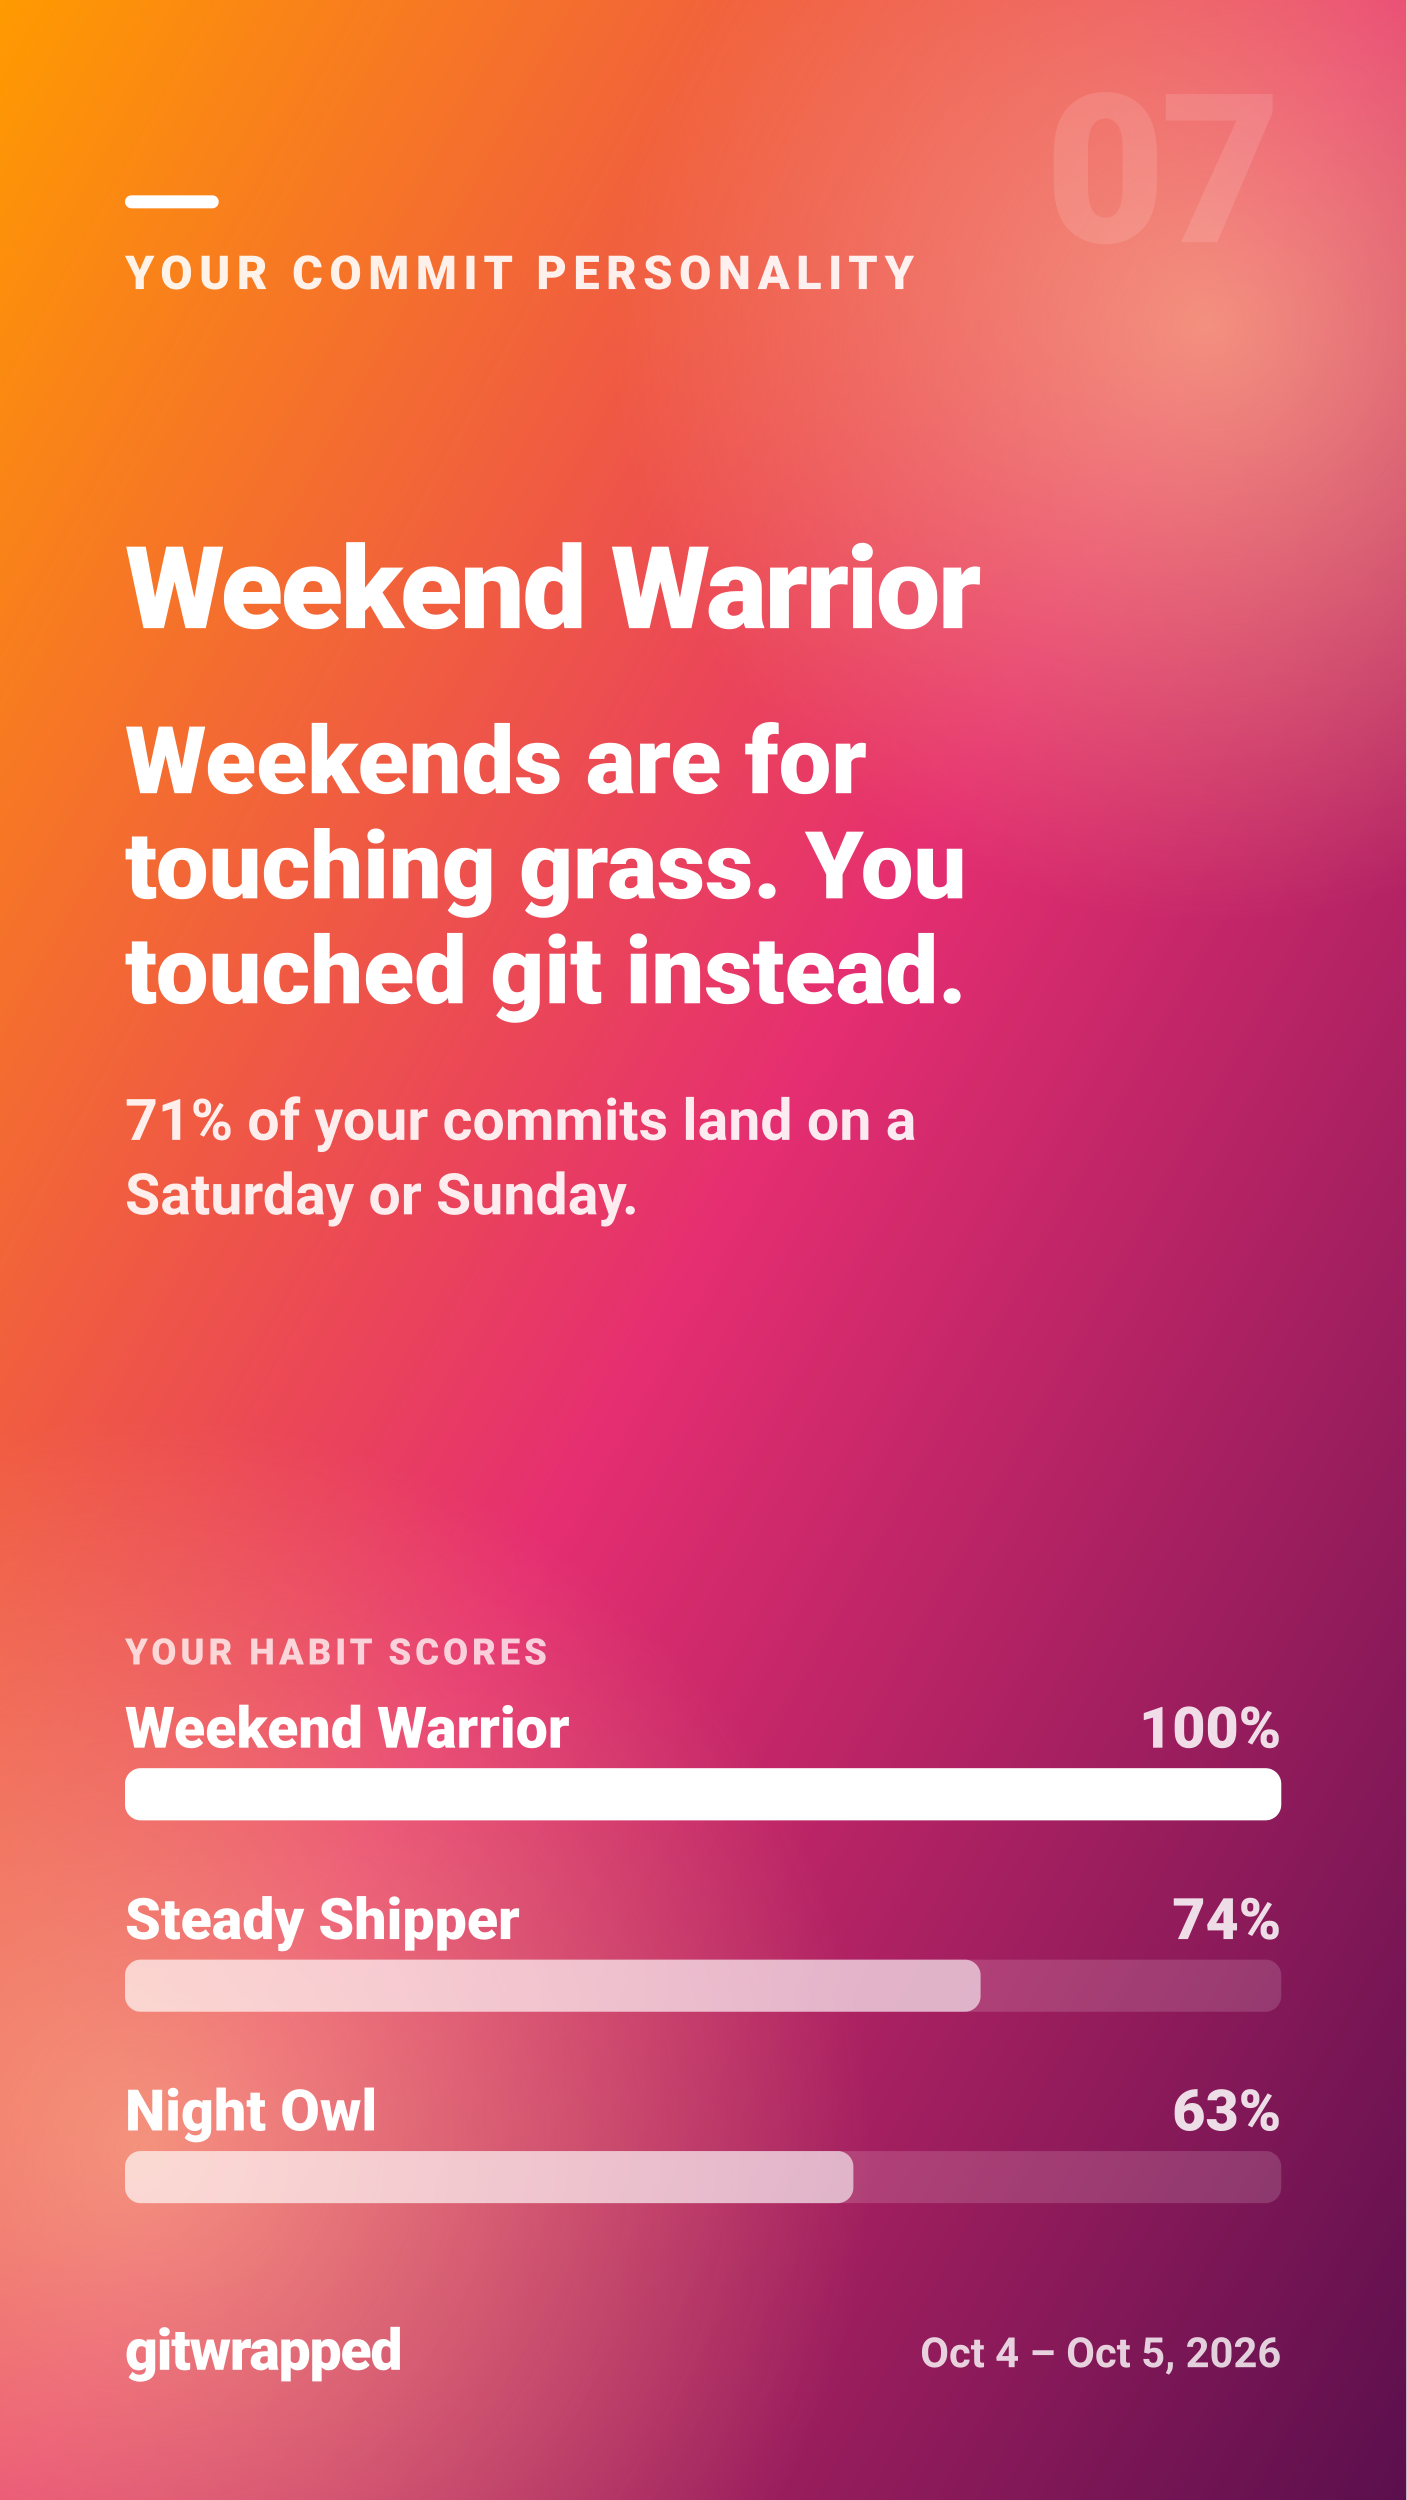
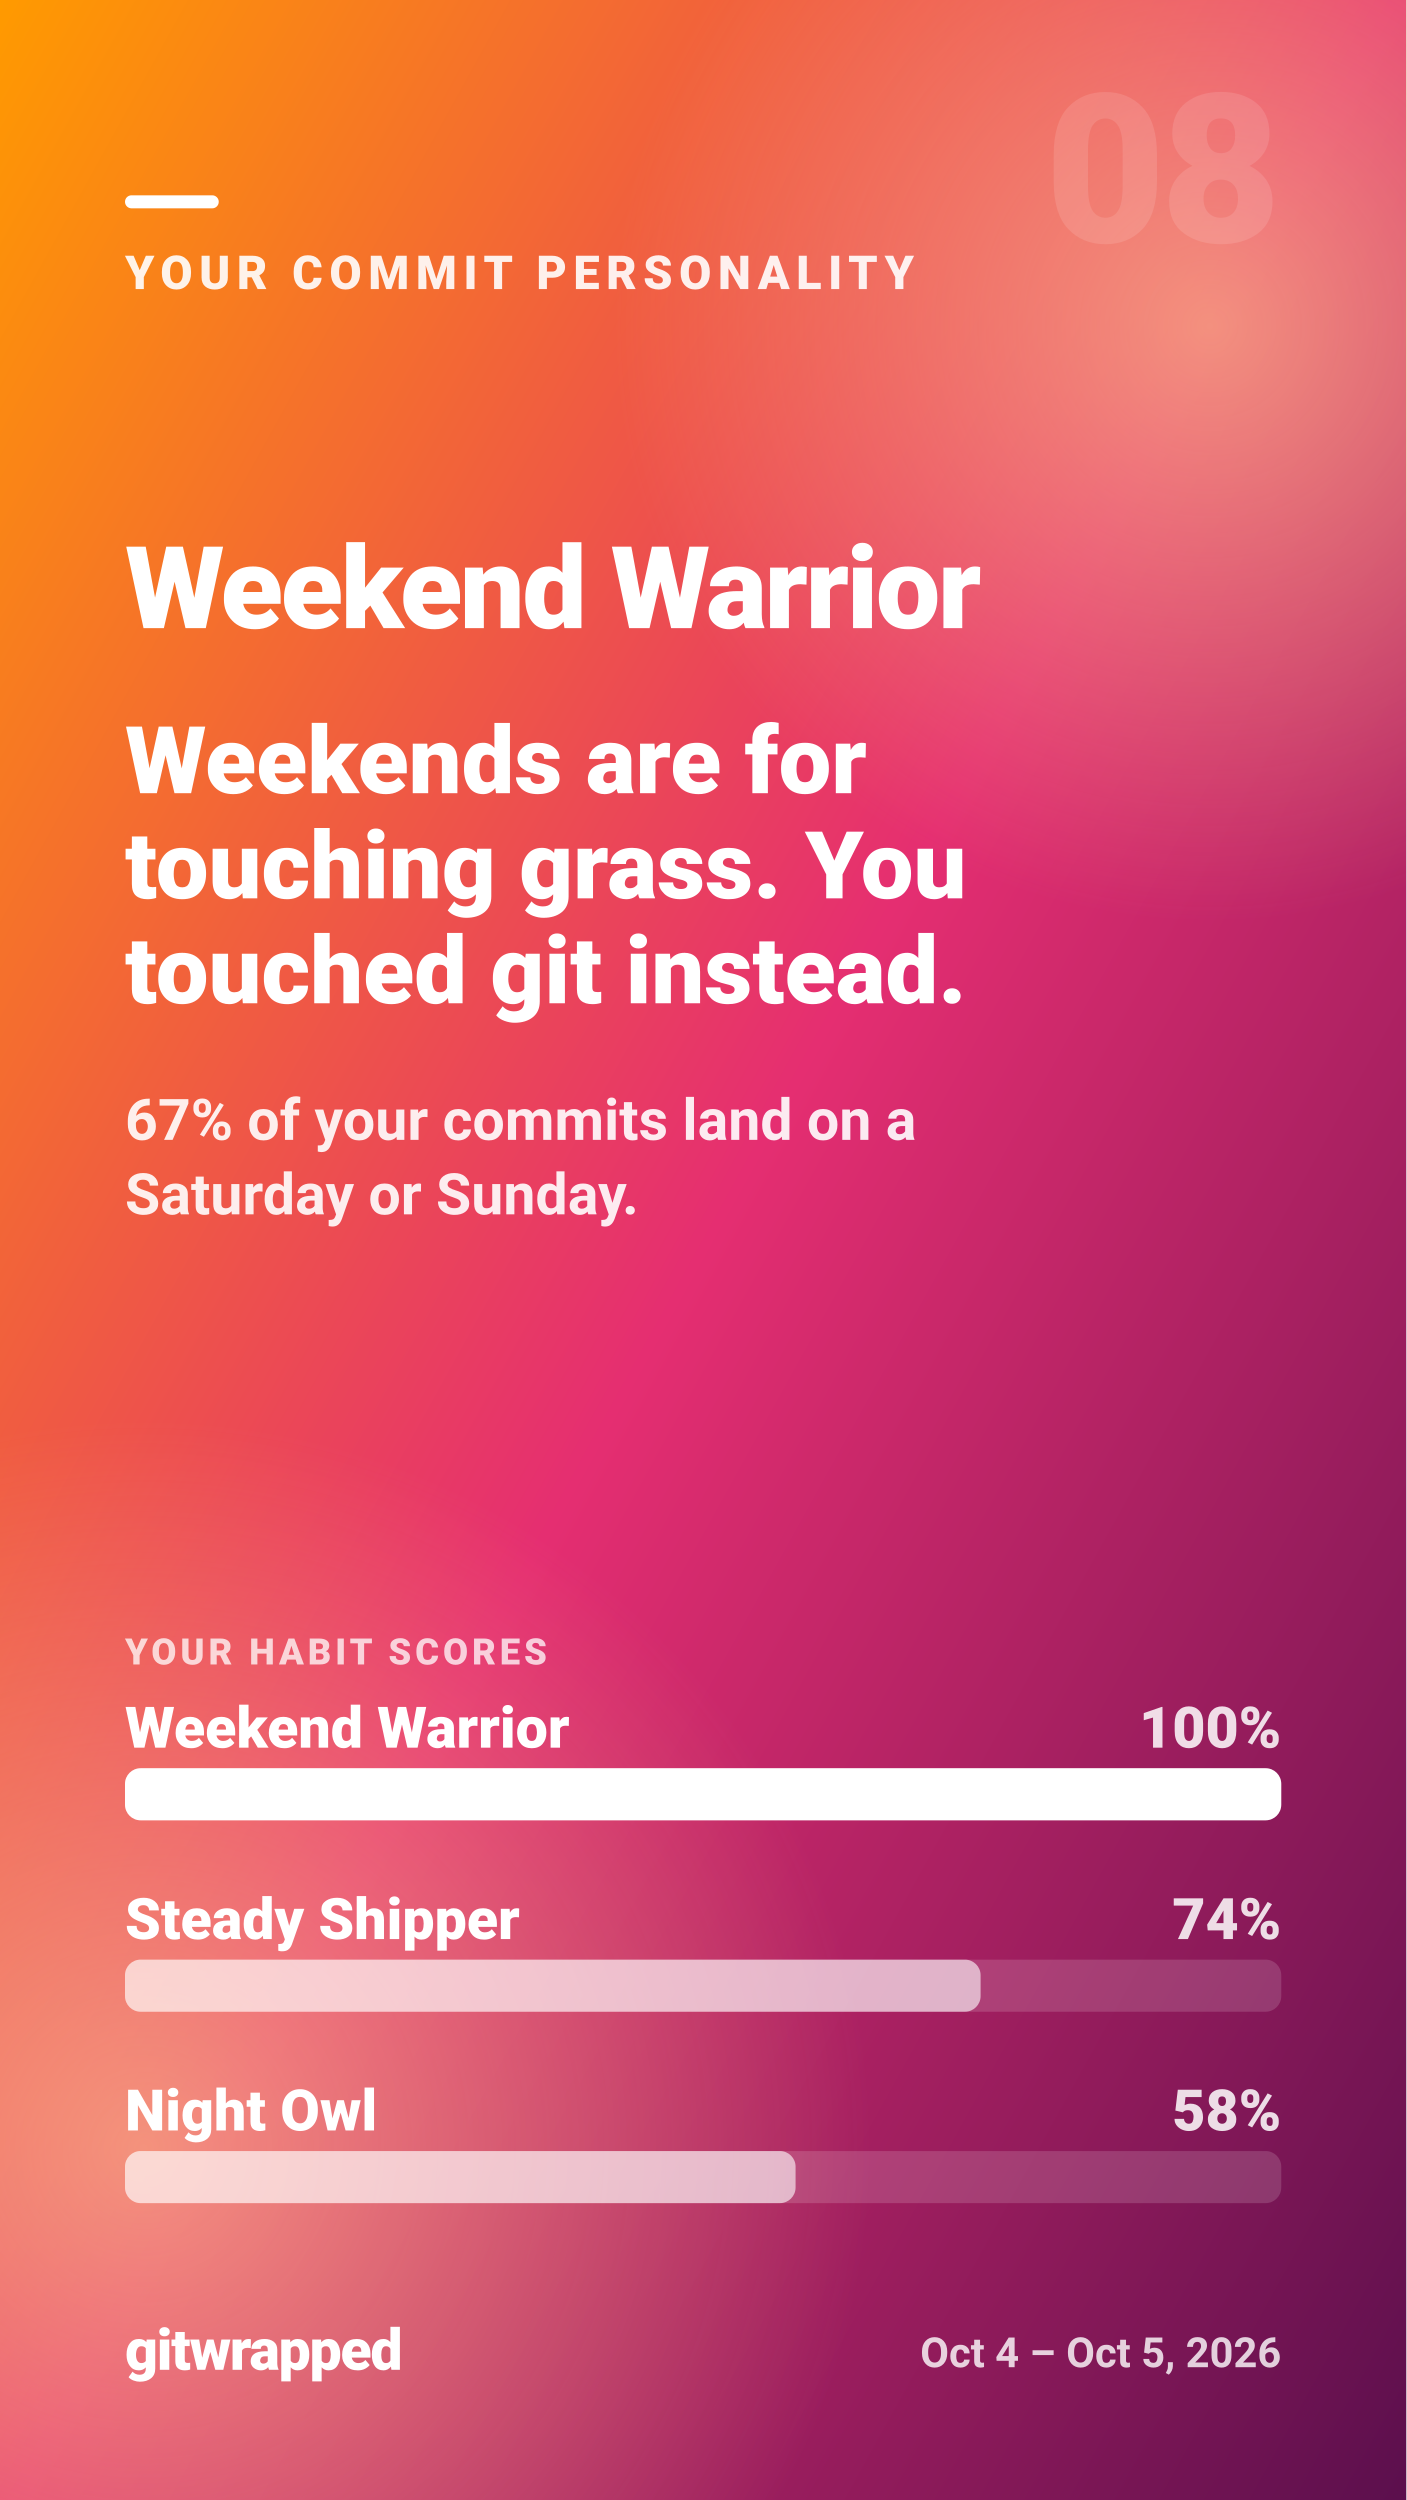
<svg xmlns="http://www.w3.org/2000/svg" width="1080" height="1920" viewBox="0 0 1080 1920" role="img" aria-label="YOUR COMMIT PERSONALITY — Weekend Warrior — Weekends are for touching grass. You touched git instead.">
  <defs>
    <linearGradient id="gw-personality-bg" x1="0" y1="0" x2="1" y2="1">
      <stop offset="0.00" stop-color="#ff9a00" />
      <stop offset="0.50" stop-color="#e52e71" />
      <stop offset="1.00" stop-color="#5b0f4d" />
    </linearGradient>
    <radialGradient id="gw-personality-glow">
      <stop offset="0" stop-color="#ffe08a" stop-opacity="0.55" />
      <stop offset="1" stop-color="#ffe08a" stop-opacity="0" />
    </radialGradient>
  </defs>
  <rect width="1080" height="1920" fill="url(#gw-personality-bg)" />
  <circle cx="930" cy="250" r="460" fill="url(#gw-personality-glow)" />
  <circle cx="110" cy="1650" r="560" fill="url(#gw-personality-glow)" />
  <g fill="#ffffff" font-family="system-ui, -apple-system, 'Segoe UI', Roboto, Helvetica, Arial, sans-serif">
-     <text x="984" y="186" font-size="160" font-weight="900" fill-opacity="0.12" text-anchor="end" letter-spacing="-4">07</text>
+     <text x="984" y="186" font-size="160" font-weight="900" fill-opacity="0.12" text-anchor="end" letter-spacing="-4">08</text>
    <rect x="96" y="150" width="72" height="10" rx="5" fill="#ffffff" />
    <text x="96" y="222" font-size="36" font-weight="800" fill-opacity="0.9" letter-spacing="5">YOUR COMMIT PERSONALITY</text>
    <text x="96" y="482.4" font-size="88" font-weight="900" letter-spacing="-1.8">Weekend Warrior</text>
    <text x="96" y="609.2" font-size="72" font-weight="800">Weekends are for</text>
    <text x="96" y="689.9" font-size="72" font-weight="800">touching grass. You</text>
    <text x="96" y="770.5" font-size="72" font-weight="800">touched git instead.</text>
-     <text x="96" y="875.4" font-size="44" font-weight="600" fill-opacity="0.9">71% of your commits land on a</text>
+     <text x="96" y="875.4" font-size="44" font-weight="600" fill-opacity="0.9">67% of your commits land on a</text>
    <text x="96" y="932.6" font-size="44" font-weight="600" fill-opacity="0.9">Saturday or Sunday.</text>
    <text x="96" y="1278.3" font-size="28" font-weight="800" fill-opacity="0.75" letter-spacing="3">YOUR HABIT SCORES</text>
    <g>
      <text x="96" y="1342.2" font-size="44" font-weight="800">Weekend Warrior</text>
      <text x="984" y="1342.2" font-size="44" font-weight="800" fill-opacity="0.85" text-anchor="end">100%</text>
      <rect x="96" y="1358" width="888" height="40" rx="12" fill-opacity="0.15" />
      <rect x="96" y="1358" width="888" height="40" rx="12" />
    </g>
    <g>
      <text x="96" y="1489.2" font-size="44" font-weight="800">Steady Shipper</text>
      <text x="984" y="1489.2" font-size="44" font-weight="800" fill-opacity="0.85" text-anchor="end">74%</text>
      <rect x="96" y="1505" width="888" height="40" rx="12" fill-opacity="0.15" />
      <rect x="96" y="1505" width="657.1" height="40" rx="12" fill-opacity="0.6" />
    </g>
    <g>
      <text x="96" y="1636.2" font-size="44" font-weight="800">Night Owl</text>
-       <text x="984" y="1636.2" font-size="44" font-weight="800" fill-opacity="0.85" text-anchor="end">63%</text>
+       <text x="984" y="1636.2" font-size="44" font-weight="800" fill-opacity="0.85" text-anchor="end">58%</text>
      <rect x="96" y="1652" width="888" height="40" rx="12" fill-opacity="0.15" />
-       <rect x="96" y="1652" width="559.4" height="40" rx="12" fill-opacity="0.6" />
+       <rect x="96" y="1652" width="515" height="40" rx="12" fill-opacity="0.6" />
    </g>
    <text x="96" y="1820" font-size="44" font-weight="900" letter-spacing="-1">gitwrapped</text>
    <text x="984" y="1818" font-size="32" font-weight="600" fill-opacity="0.8" text-anchor="end">Oct 4 – Oct 5, 2026</text>
  </g>
</svg>
